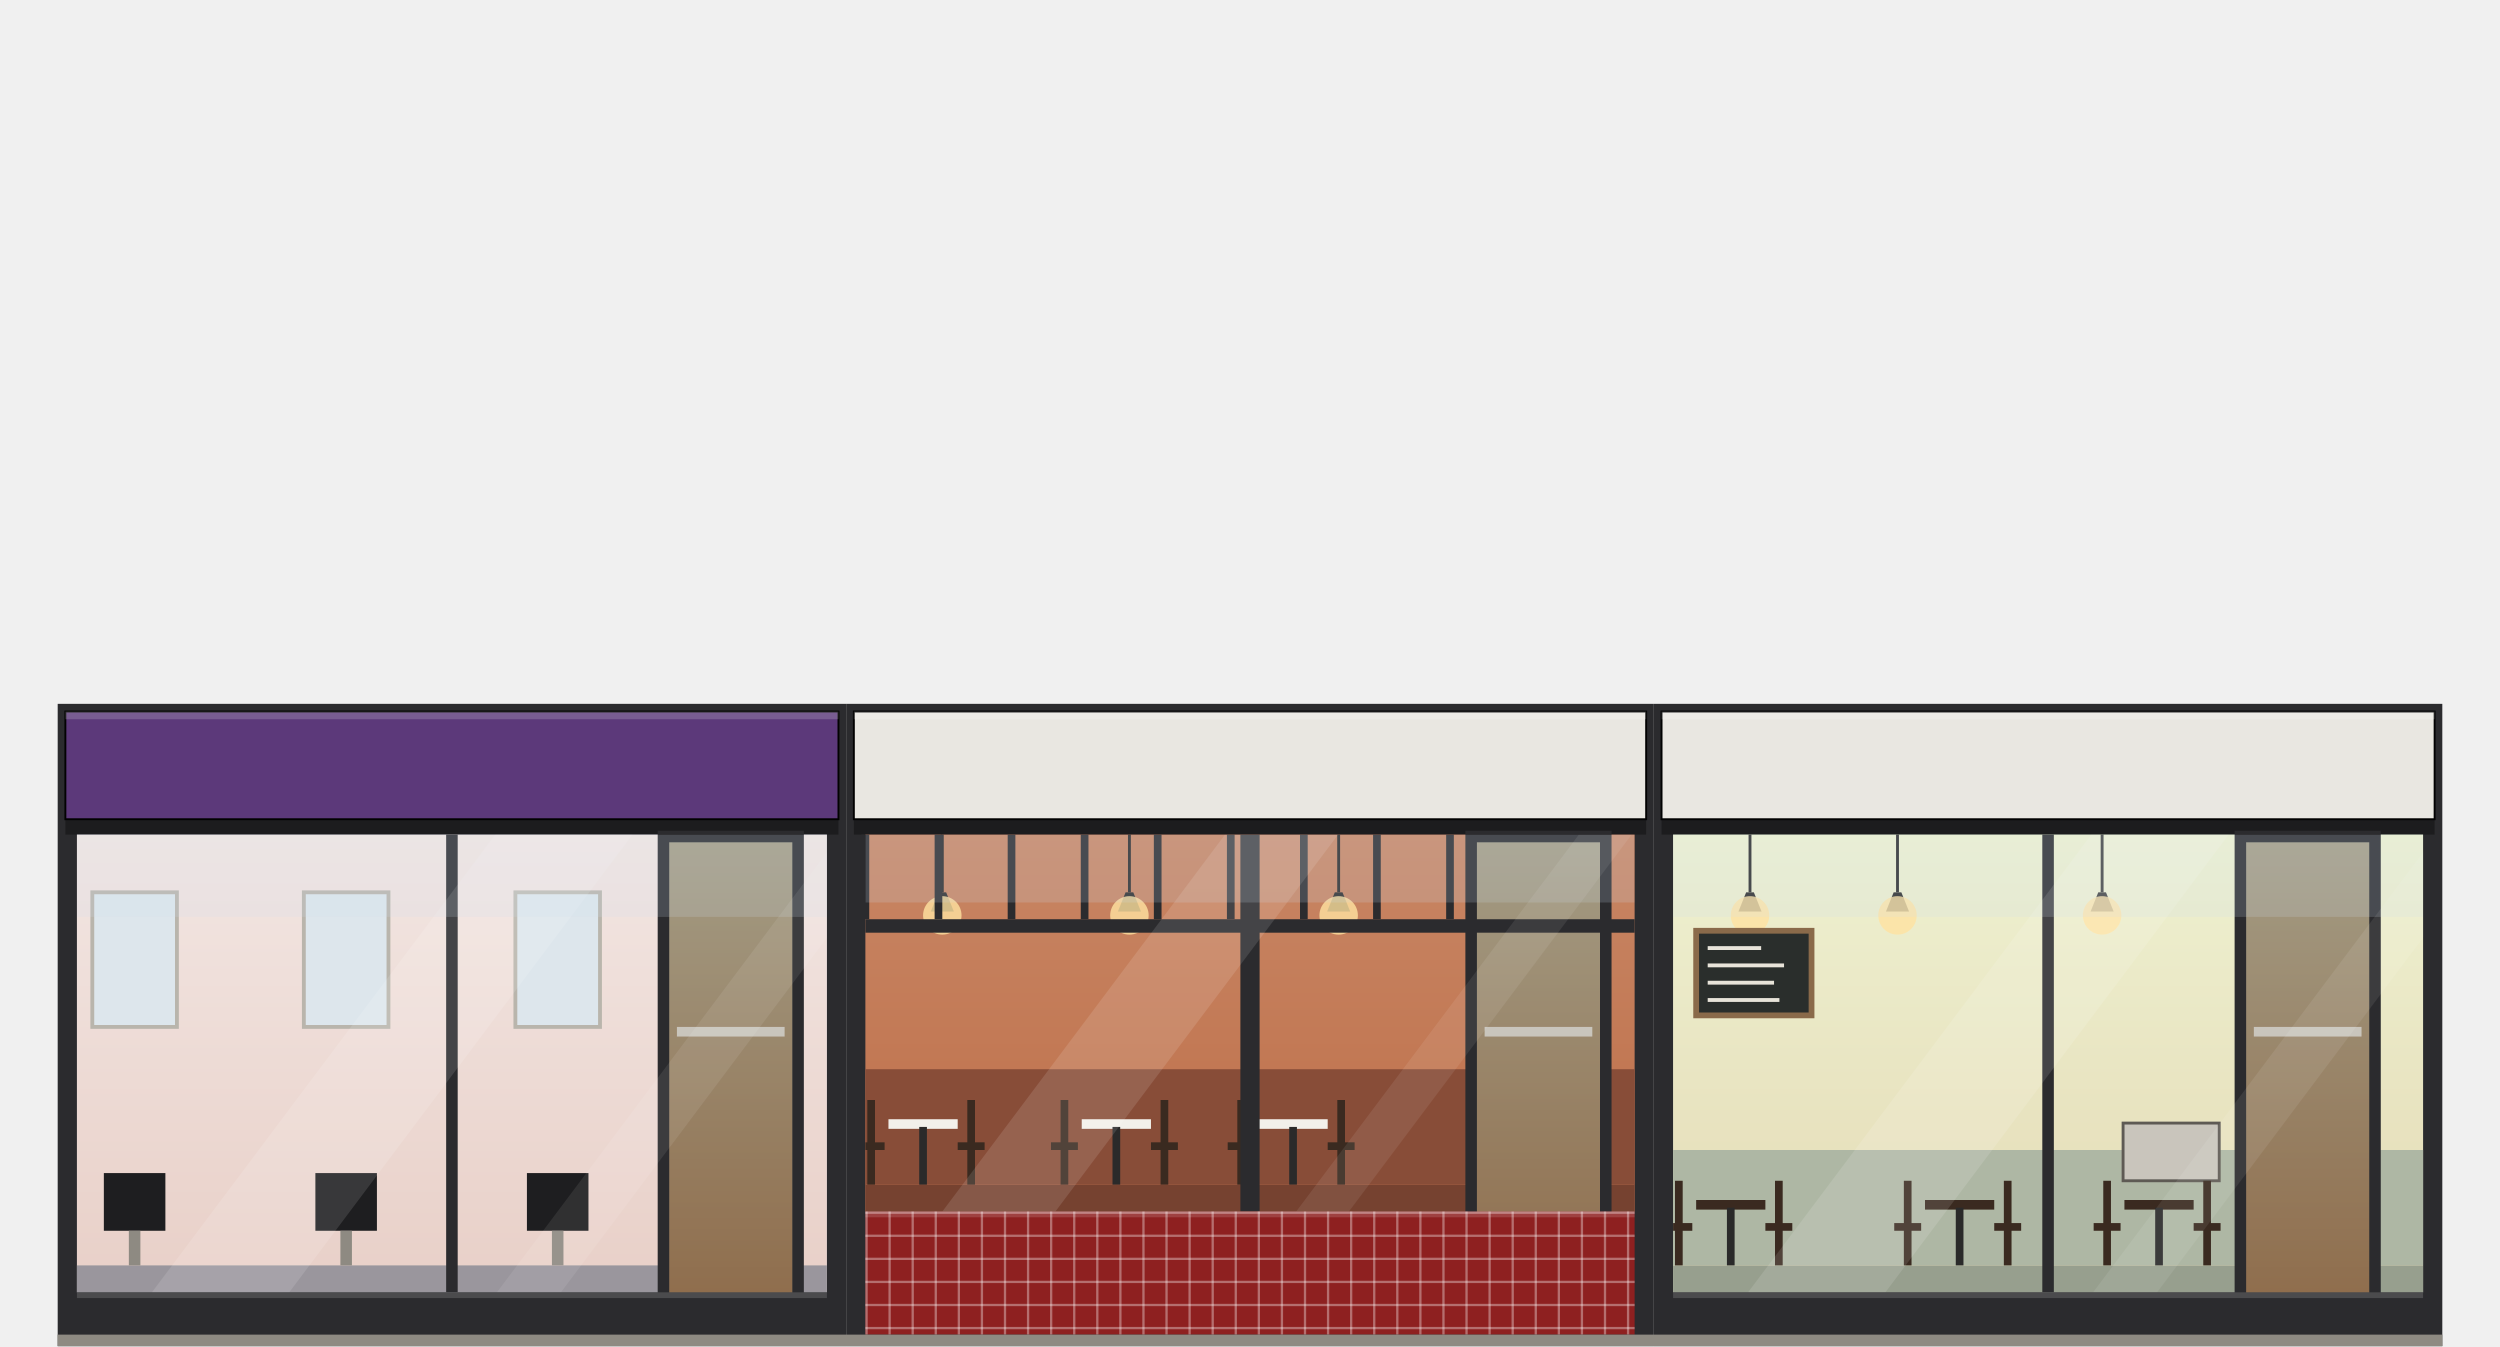
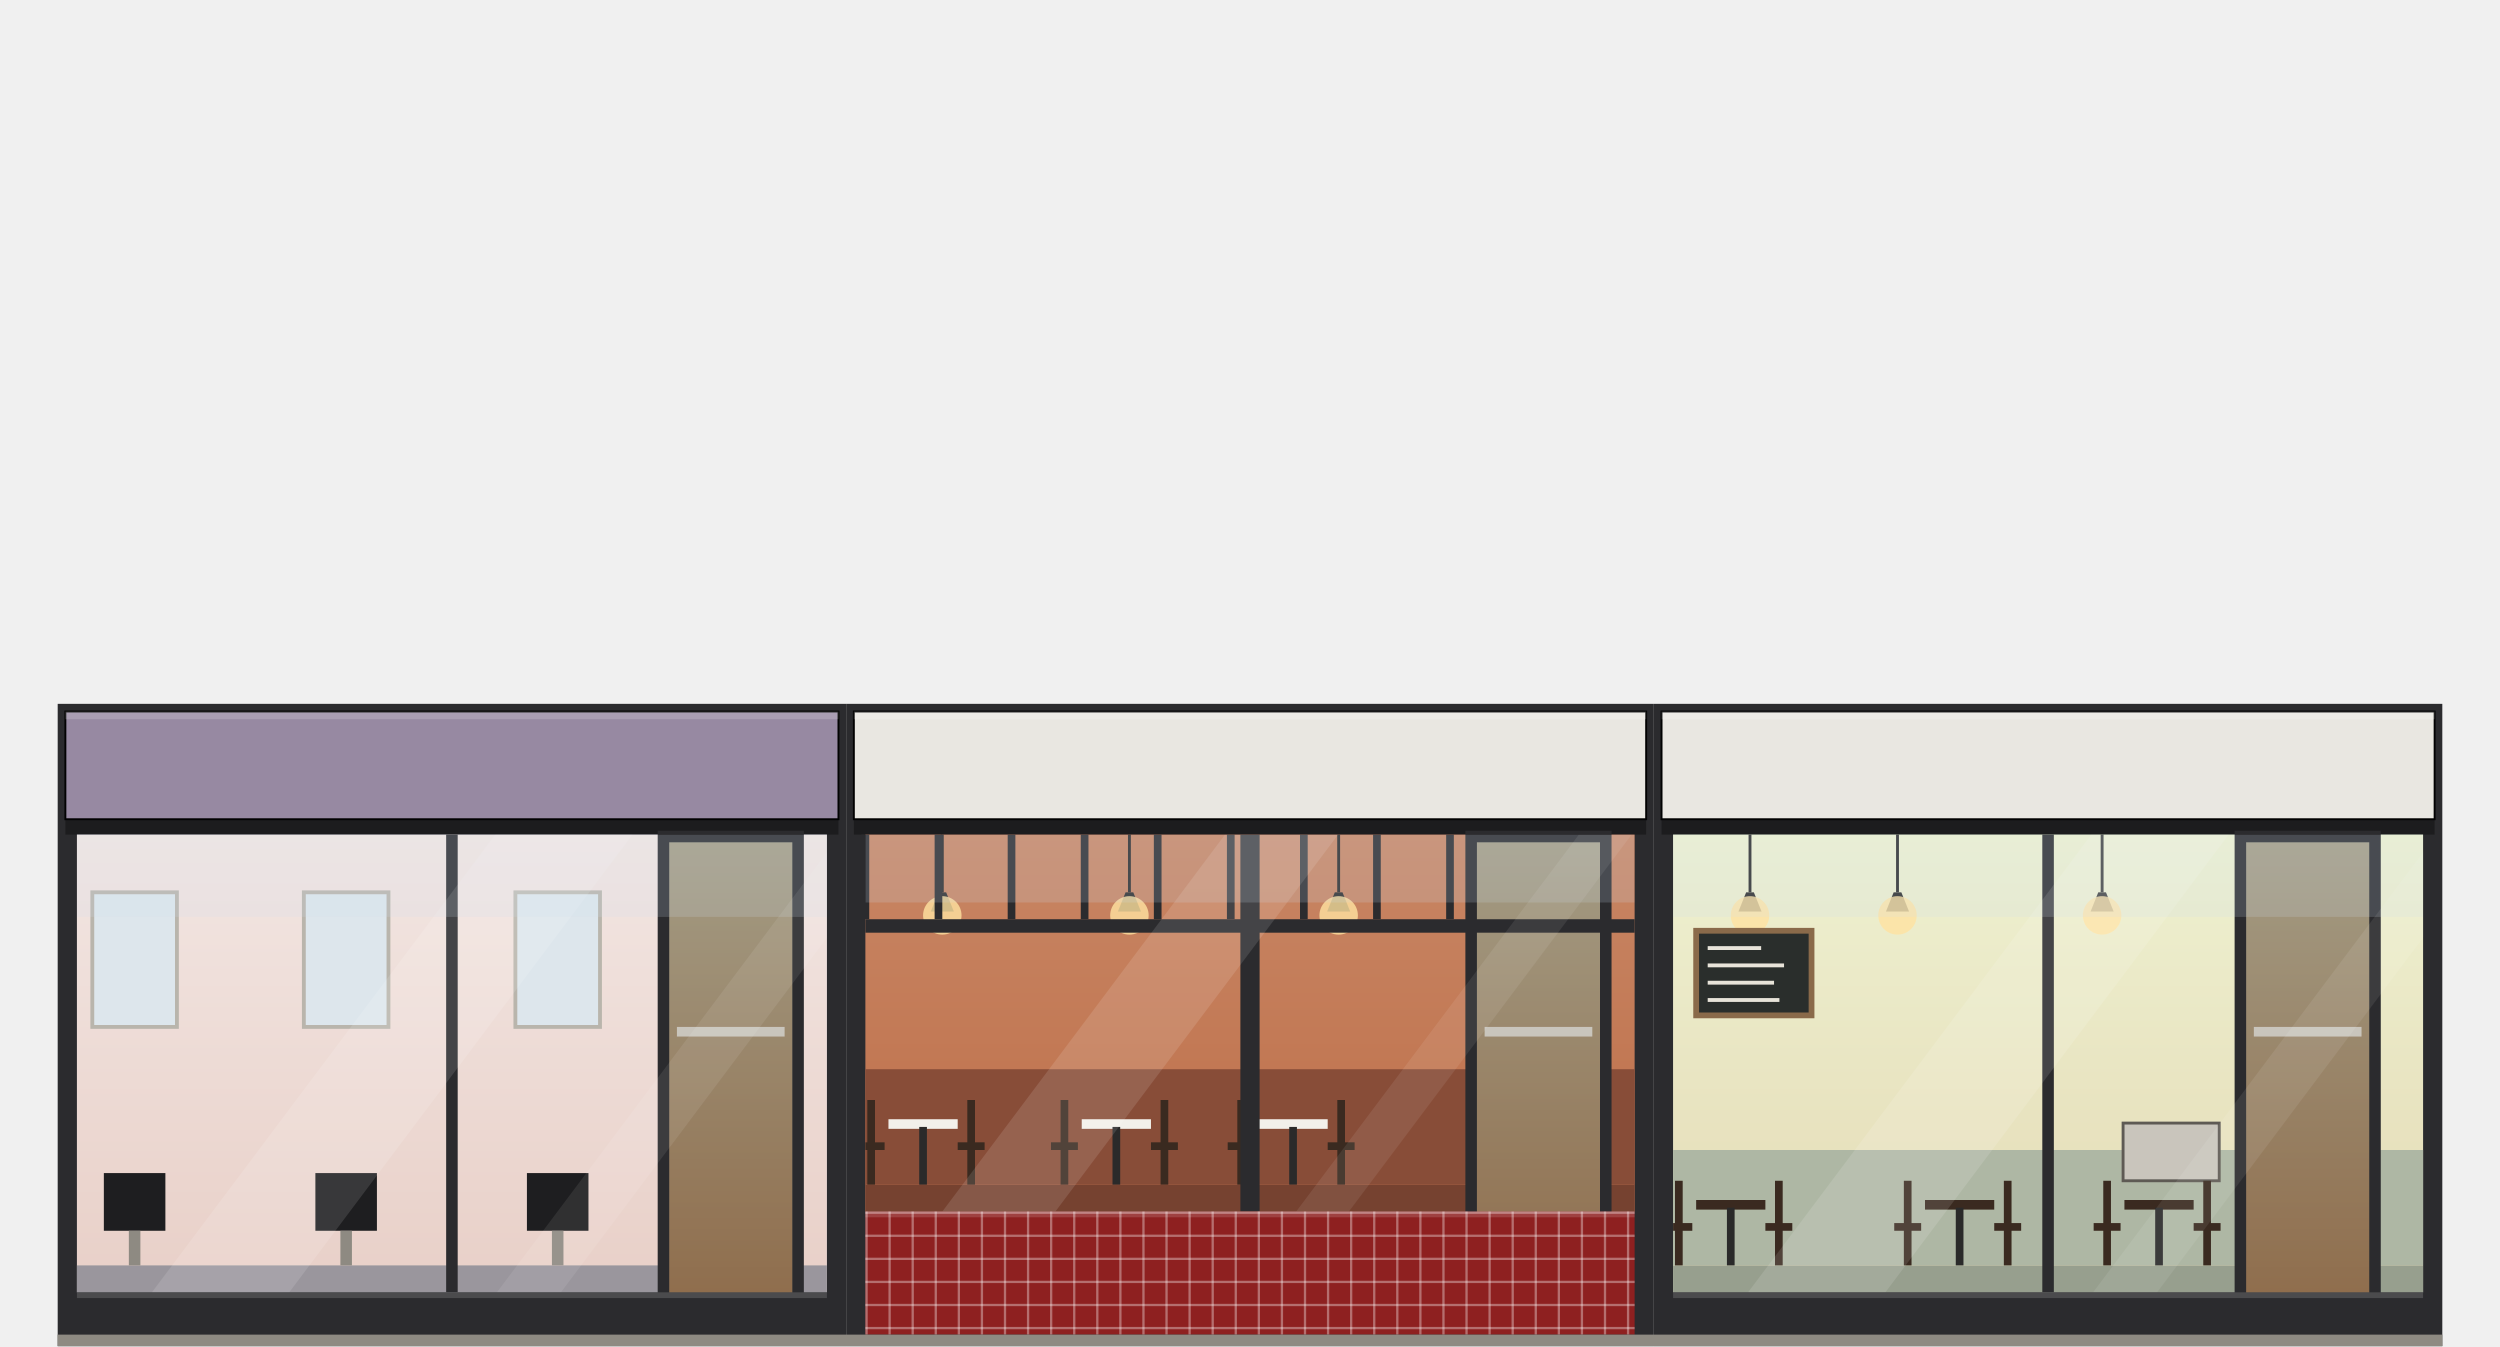
<svg xmlns="http://www.w3.org/2000/svg" width="1300.0" height="700.0" viewBox="0 0 1300.0 700.0">
  <defs>
    <linearGradient id="glass" x1="0" y1="0" x2="0" y2="1">
      <stop offset="0" stop-color="#C4E0EC" />
      <stop offset="1" stop-color="#557A90" />
    </linearGradient>
    <linearGradient id="shade" x1="0" y1="0" x2="0" y2="1">
      <stop offset="0" stop-color="#FFFFFF" stop-opacity="0.1" />
      <stop offset="1" stop-color="#000000" stop-opacity="0.16" />
    </linearGradient>
    <radialGradient id="glow">
      <stop offset="0" stop-color="#FFE9A8" stop-opacity="0.75" />
      <stop offset="1" stop-color="#FFE9A8" stop-opacity="0" />
    </radialGradient>
    <linearGradient id="warm" x1="0" y1="0" x2="0" y2="1">
      <stop offset="0" stop-color="#FFE7B5" />
      <stop offset="1" stop-color="#D98E4A" />
    </linearGradient>
    <linearGradient id="drop" x1="0" y1="0" x2="0" y2="1">
      <stop offset="0" stop-color="#2A1408" stop-opacity="0.3" />
      <stop offset="1" stop-color="#2A1408" stop-opacity="0" />
    </linearGradient>
    <linearGradient id="sun" x1="0" y1="0" x2="1" y2="0">
      <stop offset="0" stop-color="#FFE6B8" stop-opacity="0.14" />
      <stop offset="0.5" stop-color="#FFE6B8" stop-opacity="0" />
      <stop offset="1" stop-color="#1A0C14" stop-opacity="0.12" />
    </linearGradient>
    <radialGradient id="pumpkin_glow">
      <stop offset="0" stop-color="#FFB347" stop-opacity="0.6" />
      <stop offset="1" stop-color="#FFB347" stop-opacity="0" />
    </radialGradient>
  </defs>
  <rect x="30.0" y="366.0" width="410.0" height="334.0" fill="#2B2B2E" />
-   <rect x="34.0" y="370.0" width="402.0" height="56.0" fill="#5E3A7E" stroke="#000000" stroke-width="1.0" opacity="0.95" />
+   <rect x="34.0" y="370.0" width="402.0" height="56.0" fill="#9C8EA8" stroke="#000000" stroke-width="1.0" opacity="0.95" />
  <rect x="34.0" y="370.0" width="402.0" height="4.0" fill="#FFFFFF" opacity="0.18" />
  <rect x="34.0" y="426.0" width="402.0" height="8.0" fill="#000000" opacity="0.35" />
  <rect x="40.0" y="434.0" width="390.0" height="238.0" fill="#2F3A41" />
  <clipPath id="in1">
    <rect x="40.0" y="434.0" width="390.0" height="238.0" />
  </clipPath>
  <g clip-path="url(#in1)">
    <rect x="40.0" y="434.0" width="390.0" height="238.0" fill="#EDE6F2" />
    <rect x="40.0" y="434.0" width="390.0" height="238.0" fill="url(#warm)" opacity="0.25" />
    <rect x="40.0" y="658.0" width="390.0" height="14.0" fill="#9a969d" />
    <rect x="48.0" y="464.0" width="44.0" height="70.0" fill="#DDE6EC" stroke="#B9B5AC" stroke-width="2.0" />
    <rect x="54.0" y="610.0" width="32.0" height="30.0" fill="#1E1E20" />
    <rect x="67.0" y="640.0" width="6.0" height="18.0" fill="#8E8A82" />
    <rect x="158.0" y="464.0" width="44.0" height="70.0" fill="#DDE6EC" stroke="#B9B5AC" stroke-width="2.0" />
    <rect x="164.0" y="610.0" width="32.0" height="30.0" fill="#1E1E20" />
    <rect x="177.0" y="640.0" width="6.0" height="18.0" fill="#8E8A82" />
    <rect x="268.0" y="464.0" width="44.0" height="70.0" fill="#DDE6EC" stroke="#B9B5AC" stroke-width="2.0" />
    <rect x="274.0" y="610.0" width="32.0" height="30.0" fill="#1E1E20" />
    <rect x="287.0" y="640.0" width="6.0" height="18.0" fill="#8E8A82" />
  </g>
  <rect x="342.0" y="432.0" width="76.0" height="262.0" fill="#2B2B2E" />
  <rect x="348.0" y="438.0" width="64.0" height="250.0" fill="#33404A" />
  <rect x="348.0" y="438.0" width="64.0" height="250.0" fill="url(#warm)" opacity="0.55" />
  <rect x="352.0" y="534.0" width="56.0" height="5.0" fill="#C9C5BC" />
  <rect x="232.0" y="434.0" width="6.0" height="238.0" fill="#2B2B2E" />
  <rect x="40.0" y="672.0" width="390.0" height="22.0" fill="#2B2B2E" />
  <rect x="40.0" y="672.0" width="390.0" height="3.0" fill="#FFFFFF" opacity="0.15" />
  <clipPath id="pane2">
    <rect x="40.0" y="434.0" width="390.0" height="238.0" />
  </clipPath>
  <g clip-path="url(#pane2)">
    <path d="M79.0 672.0 l178.5 -238.0 l71.4 0 l-178.5 238.0 Z" fill="#FFFFFF" opacity="0.12" />
    <path d="M258.4 672.0 l178.5 -238.0 l33.3 0 l-178.5 238.0 Z" fill="#FFFFFF" opacity="0.08" />
    <rect x="40.0" y="434.0" width="390.0" height="42.8" fill="#CFE0EC" opacity="0.18" />
  </g>
  <rect x="440.0" y="366.0" width="420.0" height="334.0" fill="#2B2B2E" />
  <rect x="444.0" y="370.0" width="412.0" height="56.0" fill="#F2F0EA" stroke="#000000" stroke-width="1.0" opacity="0.95" />
  <rect x="444.0" y="370.0" width="412.0" height="4.0" fill="#FFFFFF" opacity="0.18" />
  <rect x="444.0" y="426.0" width="412.0" height="8.0" fill="#000000" opacity="0.35" />
  <rect x="450.0" y="434.0" width="400.0" height="196.0" fill="#2F3A41" />
  <clipPath id="in3">
    <rect x="450.0" y="434.0" width="400.0" height="196.0" />
  </clipPath>
  <g clip-path="url(#in3)">
    <rect x="450.0" y="434.0" width="400.0" height="196.0" fill="#B5664A" />
    <rect x="450.0" y="434.0" width="400.0" height="196.0" fill="url(#warm)" opacity="0.25" />
    <rect x="450.0" y="616.0" width="400.0" height="14.0" fill="#764230" />
    <path d="M490.0 434.0 V464.0" fill="none" stroke="#2A2A2A" stroke-width="1.5" />
    <path d="M484.0 474.0 l12 0 l-4 -10 l-4 0 z" fill="#2A2A2A" />
    <circle cx="490.0" cy="476.0" r="10.0" fill="#FFE2A0" opacity="0.8" />
    <path d="M587.3 434.0 V464.0" fill="none" stroke="#2A2A2A" stroke-width="1.5" />
    <path d="M581.3 474.0 l12 0 l-4 -10 l-4 0 z" fill="#2A2A2A" />
    <circle cx="587.3" cy="476.0" r="10.0" fill="#FFE2A0" opacity="0.8" />
    <path d="M696.1 434.0 V464.0" fill="none" stroke="#2A2A2A" stroke-width="1.5" />
    <path d="M690.1 474.0 l12 0 l-4 -10 l-4 0 z" fill="#2A2A2A" />
    <circle cx="696.1" cy="476.0" r="10.0" fill="#FFE2A0" opacity="0.8" />
    <path d="M803.5 434.0 V464.0" fill="none" stroke="#2A2A2A" stroke-width="1.5" />
    <path d="M797.5 474.0 l12 0 l-4 -10 l-4 0 z" fill="#2A2A2A" />
    <circle cx="803.5" cy="476.0" r="10.0" fill="#FFE2A0" opacity="0.8" />
    <rect x="450.0" y="556.0" width="400.0" height="60.0" fill="#884d38" />
    <rect x="462.0" y="582.0" width="36.0" height="5.0" fill="#F2F0EA" />
    <rect x="478.0" y="586.0" width="4.0" height="30.0" fill="#2A2A2A" />
    <rect x="451.0" y="572.0" width="4.0" height="44.0" fill="#3A2A20" />
    <rect x="446.0" y="594.0" width="14.0" height="4.0" fill="#3A2A20" />
    <rect x="503.0" y="572.0" width="4.0" height="44.0" fill="#3A2A20" />
    <rect x="498.0" y="594.0" width="14.0" height="4.0" fill="#3A2A20" />
    <rect x="562.5" y="582.0" width="36.0" height="5.0" fill="#F2F0EA" />
    <rect x="578.5" y="586.0" width="4.0" height="30.0" fill="#2A2A2A" />
    <rect x="551.5" y="572.0" width="4.0" height="44.0" fill="#3A2A20" />
    <rect x="546.5" y="594.0" width="14.0" height="4.0" fill="#3A2A20" />
    <rect x="603.5" y="572.0" width="4.0" height="44.0" fill="#3A2A20" />
    <rect x="598.5" y="594.0" width="14.0" height="4.0" fill="#3A2A20" />
    <rect x="654.4" y="582.0" width="36.0" height="5.0" fill="#F2F0EA" />
    <rect x="670.4" y="586.0" width="4.0" height="30.0" fill="#2A2A2A" />
    <rect x="643.4" y="572.0" width="4.0" height="44.0" fill="#3A2A20" />
    <rect x="638.4" y="594.0" width="14.0" height="4.0" fill="#3A2A20" />
    <rect x="695.4" y="572.0" width="4.0" height="44.0" fill="#3A2A20" />
    <rect x="690.4" y="594.0" width="14.0" height="4.0" fill="#3A2A20" />
    <rect x="784.1" y="582.0" width="36.0" height="5.0" fill="#F2F0EA" />
    <rect x="800.1" y="586.0" width="4.0" height="30.0" fill="#2A2A2A" />
    <rect x="773.1" y="572.0" width="4.0" height="44.0" fill="#3A2A20" />
    <rect x="768.1" y="594.0" width="14.0" height="4.0" fill="#3A2A20" />
    <rect x="825.1" y="572.0" width="4.0" height="44.0" fill="#3A2A20" />
    <rect x="820.1" y="594.0" width="14.0" height="4.0" fill="#3A2A20" />
  </g>
  <rect x="762.0" y="432.0" width="76.0" height="262.0" fill="#2B2B2E" />
  <rect x="768.0" y="438.0" width="64.0" height="250.0" fill="#33404A" />
  <rect x="768.0" y="438.0" width="64.0" height="250.0" fill="url(#warm)" opacity="0.55" />
  <rect x="772.0" y="534.0" width="56.0" height="5.0" fill="#C9C5BC" />
  <rect x="645.0" y="434.0" width="10.0" height="196.0" fill="#2B2B2E" />
  <rect x="450.0" y="478.0" width="400.0" height="7.0" fill="#2B2B2E" />
  <rect x="448.0" y="434.0" width="4.0" height="44.0" fill="#2B2B2E" />
  <rect x="486.0" y="434.0" width="4.0" height="44.0" fill="#2B2B2E" />
  <rect x="524.0" y="434.0" width="4.0" height="44.0" fill="#2B2B2E" />
  <rect x="562.0" y="434.0" width="4.0" height="44.0" fill="#2B2B2E" />
  <rect x="600.0" y="434.0" width="4.0" height="44.0" fill="#2B2B2E" />
  <rect x="638.0" y="434.0" width="4.0" height="44.0" fill="#2B2B2E" />
  <rect x="676.0" y="434.0" width="4.0" height="44.0" fill="#2B2B2E" />
  <rect x="714.0" y="434.0" width="4.0" height="44.0" fill="#2B2B2E" />
  <rect x="752.0" y="434.0" width="4.0" height="44.0" fill="#2B2B2E" />
  <rect x="450.0" y="630.0" width="400.0" height="64.0" fill="#8E2020" />
  <rect x="450.0" y="630.0" width="400.0" height="1.2" fill="#FFFFFF" opacity="0.35" />
  <rect x="450.0" y="642.0" width="400.0" height="1.2" fill="#FFFFFF" opacity="0.35" />
  <rect x="450.0" y="654.0" width="400.0" height="1.2" fill="#FFFFFF" opacity="0.35" />
  <rect x="450.0" y="666.0" width="400.0" height="1.2" fill="#FFFFFF" opacity="0.35" />
  <rect x="450.0" y="678.0" width="400.0" height="1.2" fill="#FFFFFF" opacity="0.35" />
  <rect x="450.0" y="690.0" width="400.0" height="1.2" fill="#FFFFFF" opacity="0.35" />
  <rect x="450.0" y="630.0" width="1.2" height="64.0" fill="#FFFFFF" opacity="0.35" />
  <rect x="462.0" y="630.0" width="1.2" height="64.0" fill="#FFFFFF" opacity="0.35" />
  <rect x="474.0" y="630.0" width="1.2" height="64.0" fill="#FFFFFF" opacity="0.35" />
  <rect x="486.0" y="630.0" width="1.2" height="64.0" fill="#FFFFFF" opacity="0.35" />
  <rect x="498.0" y="630.0" width="1.2" height="64.0" fill="#FFFFFF" opacity="0.35" />
  <rect x="510.0" y="630.0" width="1.2" height="64.0" fill="#FFFFFF" opacity="0.35" />
  <rect x="522.0" y="630.0" width="1.2" height="64.0" fill="#FFFFFF" opacity="0.35" />
  <rect x="534.0" y="630.0" width="1.2" height="64.0" fill="#FFFFFF" opacity="0.35" />
  <rect x="546.0" y="630.0" width="1.2" height="64.0" fill="#FFFFFF" opacity="0.35" />
  <rect x="558.0" y="630.0" width="1.2" height="64.0" fill="#FFFFFF" opacity="0.35" />
  <rect x="570.0" y="630.0" width="1.2" height="64.0" fill="#FFFFFF" opacity="0.35" />
  <rect x="582.0" y="630.0" width="1.2" height="64.0" fill="#FFFFFF" opacity="0.35" />
  <rect x="594.0" y="630.0" width="1.2" height="64.0" fill="#FFFFFF" opacity="0.35" />
  <rect x="606.0" y="630.0" width="1.2" height="64.0" fill="#FFFFFF" opacity="0.35" />
  <rect x="618.0" y="630.0" width="1.2" height="64.0" fill="#FFFFFF" opacity="0.35" />
  <rect x="630.0" y="630.0" width="1.2" height="64.0" fill="#FFFFFF" opacity="0.35" />
  <rect x="642.0" y="630.0" width="1.2" height="64.0" fill="#FFFFFF" opacity="0.35" />
  <rect x="654.0" y="630.0" width="1.2" height="64.0" fill="#FFFFFF" opacity="0.35" />
  <rect x="666.0" y="630.0" width="1.2" height="64.0" fill="#FFFFFF" opacity="0.35" />
  <rect x="678.0" y="630.0" width="1.2" height="64.0" fill="#FFFFFF" opacity="0.35" />
  <rect x="690.0" y="630.0" width="1.2" height="64.0" fill="#FFFFFF" opacity="0.35" />
  <rect x="702.0" y="630.0" width="1.2" height="64.0" fill="#FFFFFF" opacity="0.35" />
  <rect x="714.0" y="630.0" width="1.2" height="64.0" fill="#FFFFFF" opacity="0.35" />
  <rect x="726.0" y="630.0" width="1.2" height="64.0" fill="#FFFFFF" opacity="0.35" />
  <rect x="738.0" y="630.0" width="1.2" height="64.0" fill="#FFFFFF" opacity="0.35" />
  <rect x="750.0" y="630.0" width="1.2" height="64.0" fill="#FFFFFF" opacity="0.35" />
  <rect x="762.0" y="630.0" width="1.2" height="64.0" fill="#FFFFFF" opacity="0.35" />
  <rect x="774.0" y="630.0" width="1.2" height="64.0" fill="#FFFFFF" opacity="0.35" />
  <rect x="786.0" y="630.0" width="1.2" height="64.0" fill="#FFFFFF" opacity="0.35" />
  <rect x="798.0" y="630.0" width="1.2" height="64.0" fill="#FFFFFF" opacity="0.35" />
  <rect x="810.0" y="630.0" width="1.2" height="64.0" fill="#FFFFFF" opacity="0.35" />
  <rect x="822.0" y="630.0" width="1.2" height="64.0" fill="#FFFFFF" opacity="0.35" />
  <rect x="834.0" y="630.0" width="1.2" height="64.0" fill="#FFFFFF" opacity="0.35" />
  <rect x="846.0" y="630.0" width="1.2" height="64.0" fill="#FFFFFF" opacity="0.35" />
  <rect x="450.0" y="630.0" width="400.0" height="3.0" fill="#FFFFFF" opacity="0.15" />
  <clipPath id="pane4">
    <rect x="450.0" y="434.0" width="400.0" height="196.0" />
  </clipPath>
  <g clip-path="url(#pane4)">
    <path d="M490.0 630.0 l147.0 -196.0 l58.8 0 l-147.0 196.0 Z" fill="#FFFFFF" opacity="0.12" />
    <path d="M674.0 630.0 l147.0 -196.0 l27.4 0 l-147.0 196.0 Z" fill="#FFFFFF" opacity="0.08" />
    <rect x="450.0" y="434.0" width="400.0" height="35.3" fill="#CFE0EC" opacity="0.18" />
  </g>
  <rect x="860.0" y="366.0" width="410.0" height="334.0" fill="#2B2B2E" />
  <rect x="864.0" y="370.0" width="402.0" height="56.0" fill="#F2F0EA" stroke="#000000" stroke-width="1.0" opacity="0.95" />
  <rect x="864.0" y="370.0" width="402.0" height="4.0" fill="#FFFFFF" opacity="0.18" />
  <rect x="864.0" y="426.0" width="402.0" height="8.0" fill="#000000" opacity="0.35" />
  <rect x="870.0" y="434.0" width="390.0" height="238.0" fill="#2F3A41" />
  <clipPath id="in5">
    <rect x="870.0" y="434.0" width="390.0" height="238.0" />
  </clipPath>
  <g clip-path="url(#in5)">
    <rect x="870.0" y="434.0" width="390.0" height="238.0" fill="#E8F4DA" />
    <rect x="870.0" y="434.0" width="390.0" height="238.0" fill="url(#warm)" opacity="0.25" />
    <rect x="870.0" y="658.0" width="390.0" height="14.0" fill="#979f8e" />
    <path d="M910.0 434.0 V464.0" fill="none" stroke="#2A2A2A" stroke-width="1.5" />
    <path d="M904.0 474.0 l12 0 l-4 -10 l-4 0 z" fill="#2A2A2A" />
    <circle cx="910.0" cy="476.0" r="10.0" fill="#FFE2A0" opacity="0.8" />
    <path d="M986.7 434.0 V464.0" fill="none" stroke="#2A2A2A" stroke-width="1.5" />
    <path d="M980.7 474.0 l12 0 l-4 -10 l-4 0 z" fill="#2A2A2A" />
    <circle cx="986.7" cy="476.0" r="10.0" fill="#FFE2A0" opacity="0.8" />
    <path d="M1093.1 434.0 V464.0" fill="none" stroke="#2A2A2A" stroke-width="1.5" />
    <path d="M1087.1 474.0 l12 0 l-4 -10 l-4 0 z" fill="#2A2A2A" />
    <circle cx="1093.1" cy="476.0" r="10.0" fill="#FFE2A0" opacity="0.8" />
    <path d="M1200.2 434.0 V464.0" fill="none" stroke="#2A2A2A" stroke-width="1.5" />
    <path d="M1194.2 474.0 l12 0 l-4 -10 l-4 0 z" fill="#2A2A2A" />
    <circle cx="1200.2" cy="476.0" r="10.0" fill="#FFE2A0" opacity="0.8" />
    <rect x="870.0" y="598.0" width="390.0" height="60.0" fill="#aeb7a4" />
    <rect x="1104.0" y="584.0" width="50.0" height="30.0" fill="#C9C5BC" stroke="#5E5A54" stroke-width="1.5" />
    <rect x="882.0" y="484.0" width="60.0" height="44.0" fill="#2A2E2C" stroke="#8A6A4A" stroke-width="3.0" />
    <rect x="888.0" y="492.0" width="27.8" height="2.0" fill="#E8E4DA" />
    <rect x="888.0" y="501.0" width="39.7" height="2.0" fill="#E8E4DA" />
    <rect x="888.0" y="510.0" width="34.5" height="2.0" fill="#E8E4DA" />
    <rect x="888.0" y="519.0" width="37.3" height="2.0" fill="#E8E4DA" />
    <rect x="882.0" y="624.0" width="36.0" height="5.0" fill="#3A2A20" />
    <rect x="898.0" y="628.0" width="4.0" height="30.0" fill="#2A2A2A" />
    <rect x="871.0" y="614.0" width="4.0" height="44.0" fill="#3A2A20" />
    <rect x="866.0" y="636.0" width="14.0" height="4.0" fill="#3A2A20" />
    <rect x="923.0" y="614.0" width="4.0" height="44.0" fill="#3A2A20" />
    <rect x="918.0" y="636.0" width="14.0" height="4.0" fill="#3A2A20" />
    <rect x="1001.0" y="624.0" width="36.0" height="5.0" fill="#3A2A20" />
    <rect x="1017.0" y="628.0" width="4.0" height="30.0" fill="#2A2A2A" />
    <rect x="990.0" y="614.0" width="4.0" height="44.0" fill="#3A2A20" />
    <rect x="985.0" y="636.0" width="14.0" height="4.0" fill="#3A2A20" />
    <rect x="1042.0" y="614.0" width="4.0" height="44.0" fill="#3A2A20" />
    <rect x="1037.0" y="636.0" width="14.0" height="4.0" fill="#3A2A20" />
    <rect x="1104.7" y="624.0" width="36.0" height="5.0" fill="#3A2A20" />
    <rect x="1120.7" y="628.0" width="4.0" height="30.0" fill="#2A2A2A" />
    <rect x="1093.7" y="614.0" width="4.0" height="44.0" fill="#3A2A20" />
    <rect x="1088.7" y="636.0" width="14.0" height="4.0" fill="#3A2A20" />
    <rect x="1145.7" y="614.0" width="4.0" height="44.0" fill="#3A2A20" />
    <rect x="1140.7" y="636.0" width="14.0" height="4.0" fill="#3A2A20" />
  </g>
  <rect x="1162.0" y="432.0" width="76.0" height="262.0" fill="#2B2B2E" />
  <rect x="1168.0" y="438.0" width="64.0" height="250.0" fill="#33404A" />
  <rect x="1168.0" y="438.0" width="64.0" height="250.0" fill="url(#warm)" opacity="0.55" />
  <rect x="1172.0" y="534.0" width="56.0" height="5.0" fill="#C9C5BC" />
  <rect x="1062.0" y="434.0" width="6.0" height="238.0" fill="#2B2B2E" />
  <rect x="870.0" y="672.0" width="390.0" height="22.0" fill="#2B2B2E" />
  <rect x="870.0" y="672.0" width="390.0" height="3.0" fill="#FFFFFF" opacity="0.15" />
  <clipPath id="pane6">
    <rect x="870.0" y="434.0" width="390.0" height="238.0" />
  </clipPath>
  <g clip-path="url(#pane6)">
    <path d="M909.0 672.0 l178.5 -238.0 l71.4 0 l-178.5 238.0 Z" fill="#FFFFFF" opacity="0.12" />
    <path d="M1088.4 672.0 l178.5 -238.0 l33.3 0 l-178.5 238.0 Z" fill="#FFFFFF" opacity="0.08" />
    <rect x="870.0" y="434.0" width="390.0" height="42.8" fill="#CFE0EC" opacity="0.18" />
  </g>
  <rect x="30.0" y="694.0" width="1240.0" height="6.0" fill="#8E8A82" />
</svg>
